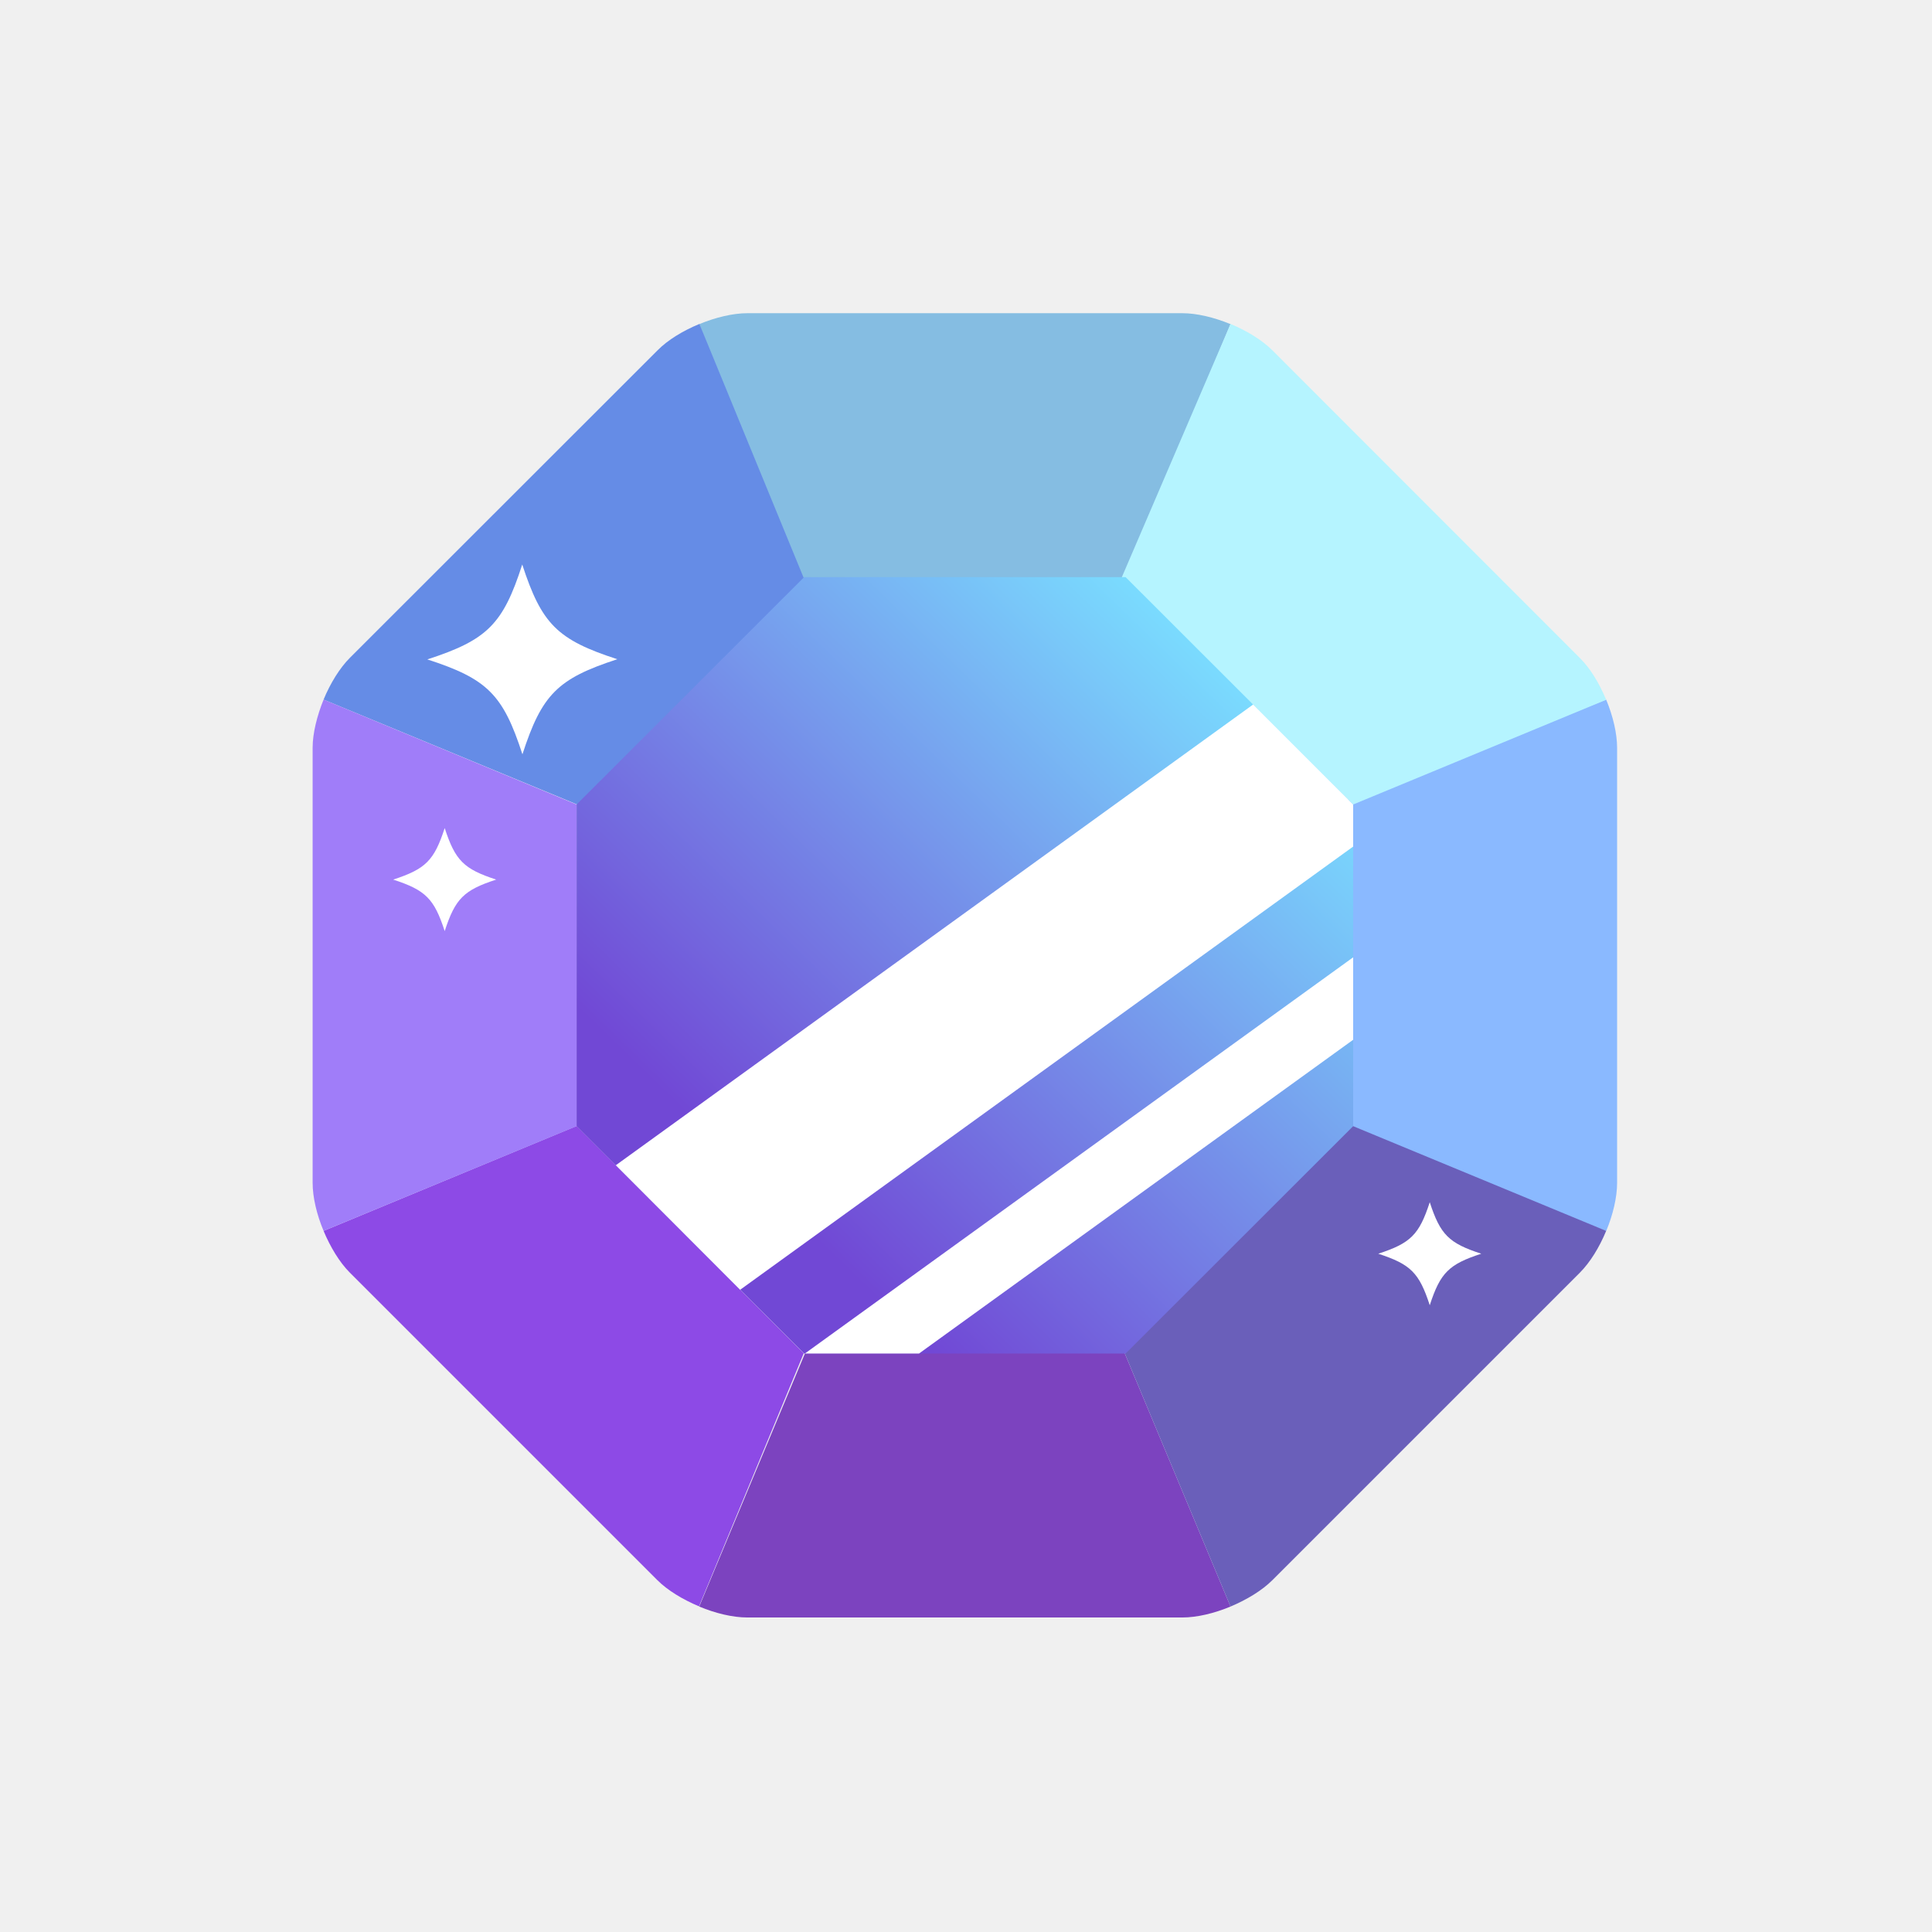
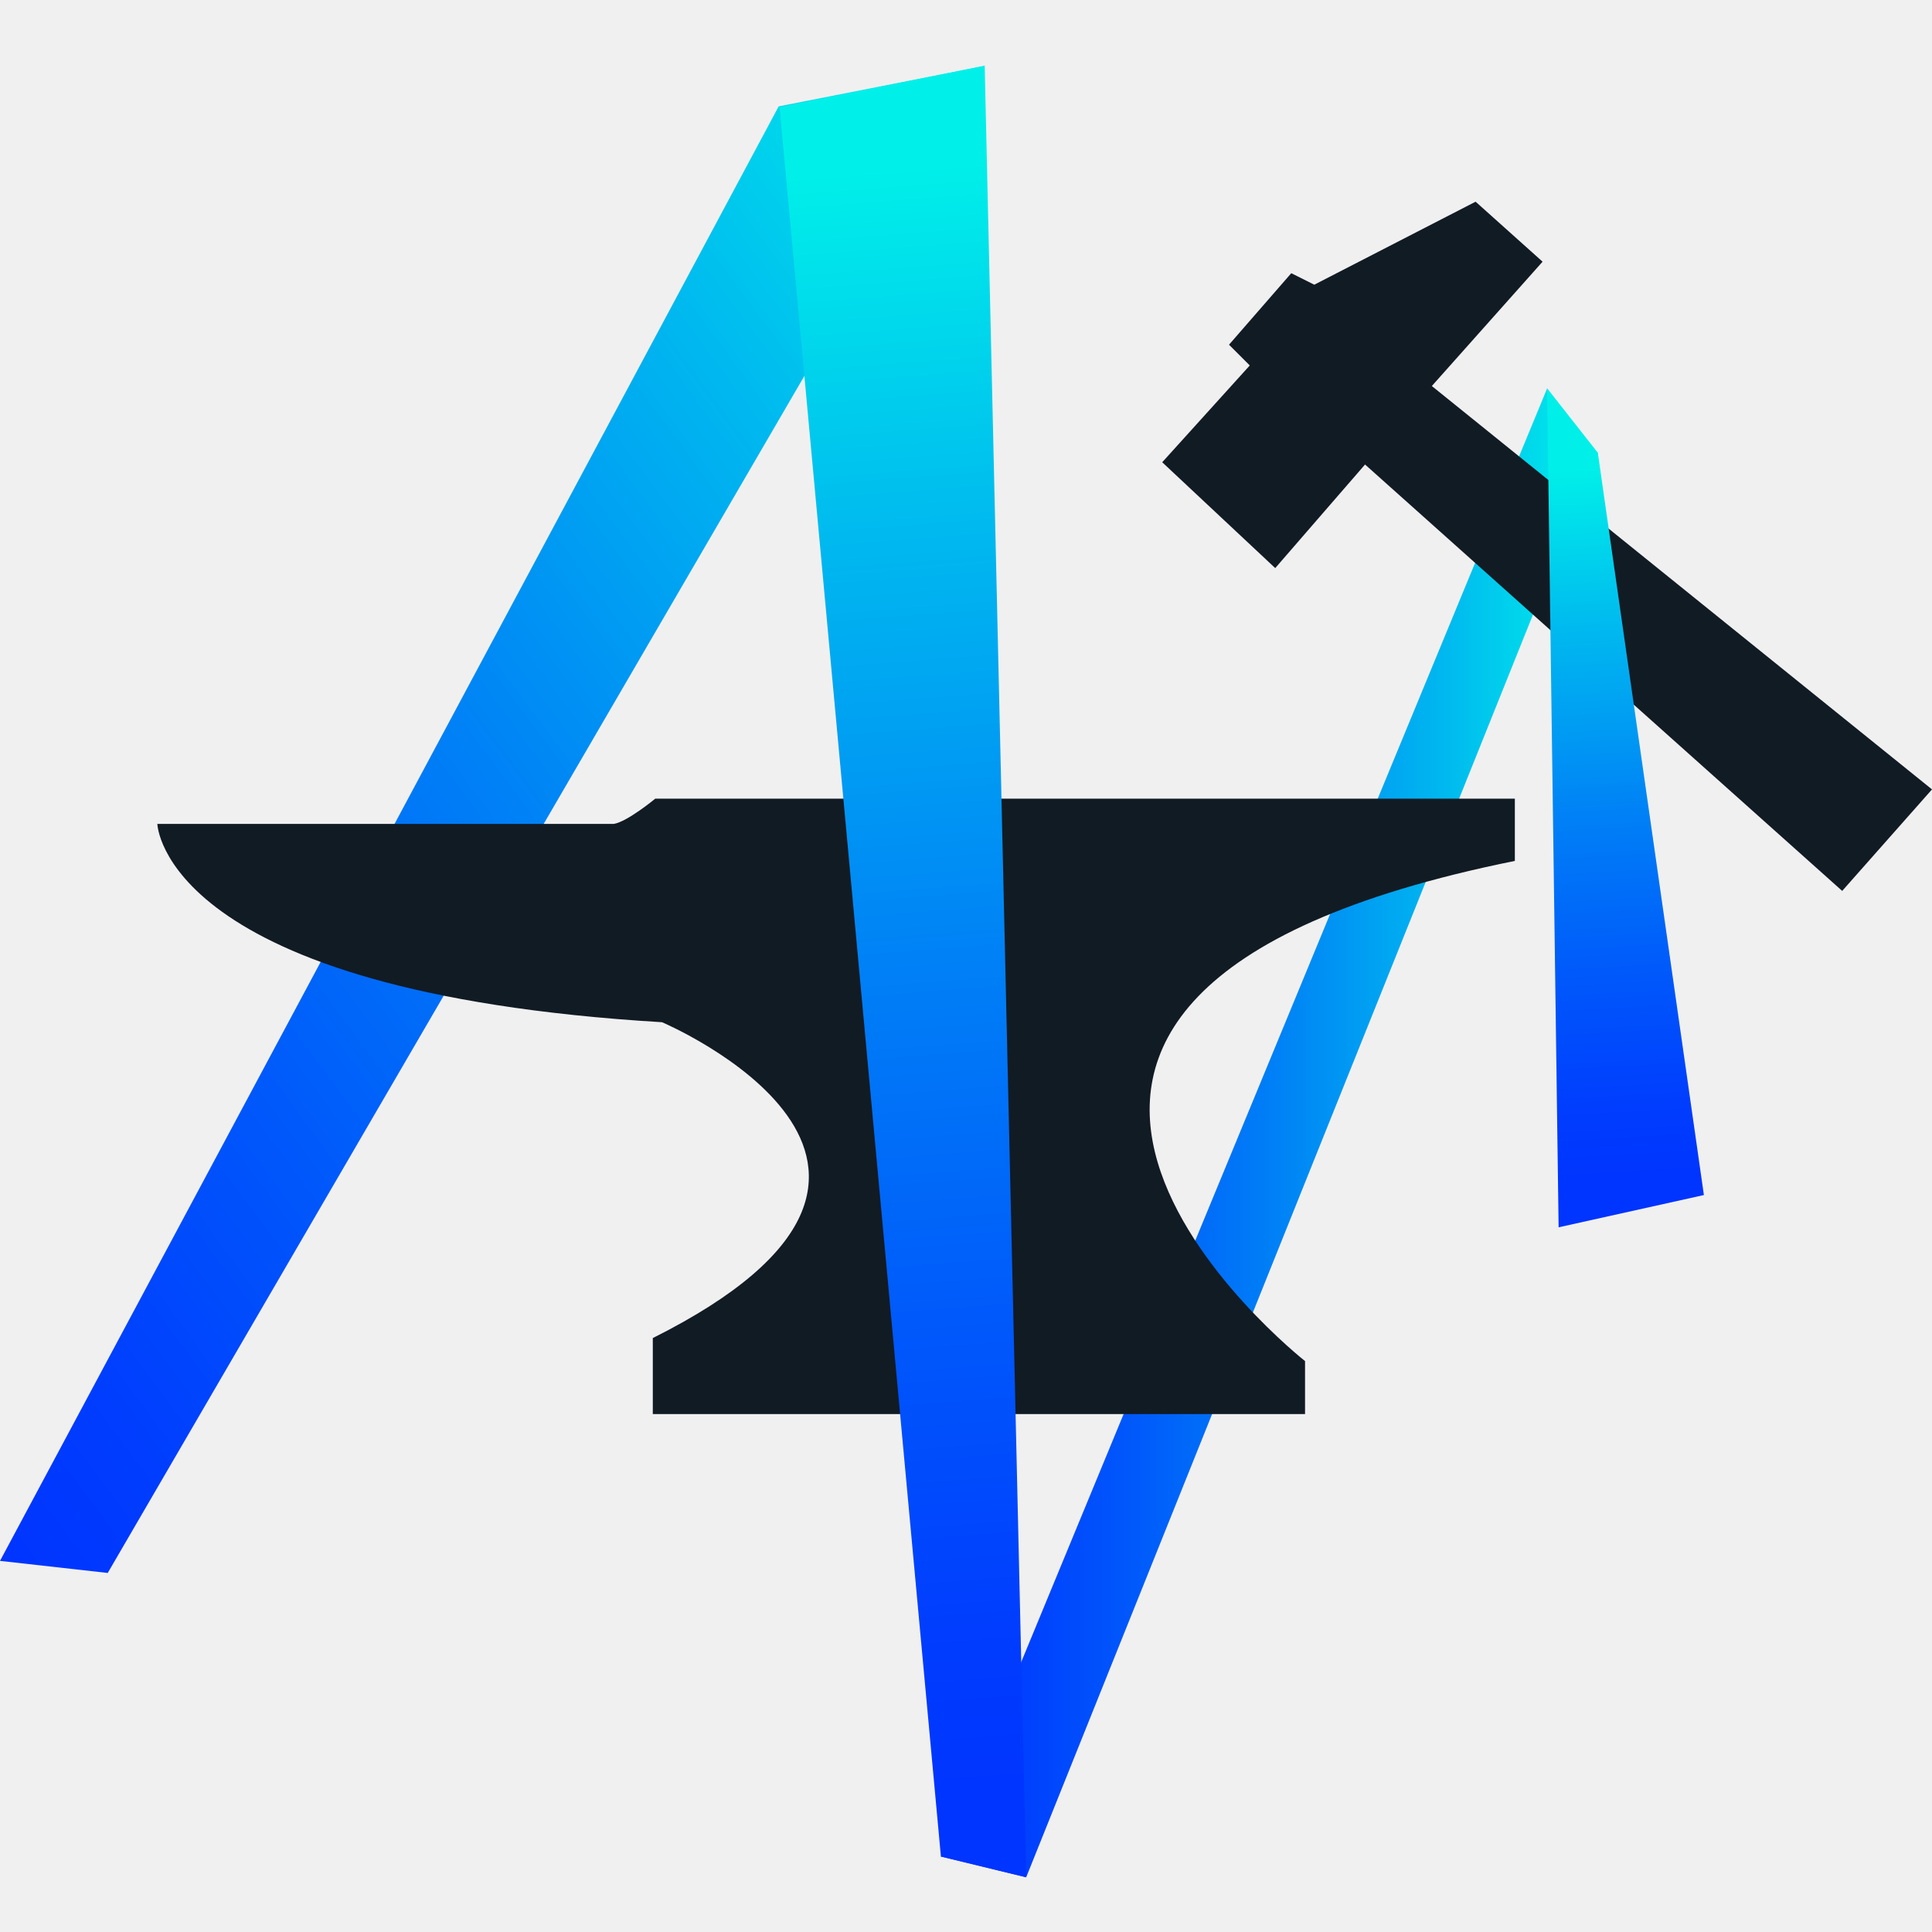
- <svg xmlns="http://www.w3.org/2000/svg" xmlns:xlink="http://www.w3.org/1999/xlink" x="0pt" y="0pt" width="1024pt" height="1024pt" viewBox="0 0 1024 1024">
-   <g id="1">
-     <clipPath id="3">
-       <use xlink:href="#2" />
-       <path id="2" d="M0,0 C0,0,1024,0,1024,0 C1024,0,1024,1024,1024,1024 C1024,1024,0,1024,0,1024 C0,1024,0,0,0,0 z" />
-     </clipPath>
-     <g id="4" style="clip-path:url(#3);">
-       <defs>
-         <g id="5">
-           <defs>
-             <path id="6" d="M327.4,349.4 C295.7,359.7,287.4,368.1,277.1,399.8 C266.8,368.1,258.5,359.8,226.7,349.5 C258.4,339.2,266.8,330.9,277,299.2 C287.3,330.8,295.7,339.2,327.4,349.4 z" />
-           </defs>
-           <use xlink:href="#6" style="fill:#ffffff;fill-opacity:1;fill-rule:evenodd;opacity:1;stroke:none;" />
-         </g>
-       </defs>
-       <use xlink:href="#5" />
-       <defs>
-         <g id="7">
-           <defs>
-             <path id="8" d="M263.2,466.2 C246,471.8,241.5,476.3,235.9,493.5 C230.3,476.3,225.8,471.8,208.6,466.2 C225.8,460.6,230.3,456.1,235.9,438.9 C241.5,456.2,246,460.7,263.2,466.2 z" />
-           </defs>
-           <use xlink:href="#8" style="fill:#ffffff;fill-opacity:1;fill-rule:evenodd;opacity:1;stroke:none;" />
-         </g>
-       </defs>
-       <use xlink:href="#7" />
-       <defs>
-         <g id="9">
-           <defs>
-             <path id="10" d="M785.4,664.5 C768.2,670.1,763.7,674.6,758.1,691.8 C752.5,674.6,748,670.1,730.8,664.5 C748,658.9,752.5,654.4,758.1,637.2 C763.6,654.5,768.1,659,785.4,664.5 z" />
-           </defs>
-           <use xlink:href="#10" style="fill:#ffffff;fill-opacity:1;fill-rule:evenodd;opacity:1;stroke:none;" />
-         </g>
-       </defs>
-       <use xlink:href="#9" />
-       <g id="11">
-         <defs>
-           <g id="12">
-             <defs>
-               <path id="13" d="M424.1,310 C480.933,310,537.767,310,594.6,310 C613.8,263.933,633,217.867,652.2,171.8 C643.5,168.2,634.3,166,626.6,166 C626.6,166,396.2,166,396.2,166 C388.5,166,379.3,168.2,370.6,171.8 C370.6,171.8,424.1,310,424.1,310 z" />
-             </defs>
-             <use xlink:href="#13" style="fill:#85bde2;fill-opacity:1;fill-rule:evenodd;opacity:1;stroke:none;" />
-           </g>
-         </defs>
-         <use xlink:href="#12" />
-         <defs>
-           <g id="14">
-             <defs>
-               <path id="15" d="M312.2,429 C350.867,389.9,389.533,350.8,428.2,311.7 C409.033,265.033,389.867,218.367,370.7,171.7 C362,175.3,353.9,180.2,348.5,185.7 C294.167,240,239.833,294.3,185.5,348.6 C180.1,354,175.1,362.1,171.5,370.8 C171.5,370.8,312.2,429,312.2,429 z" />
-             </defs>
-             <use xlink:href="#15" style="fill:#658ce6;fill-opacity:1;fill-rule:evenodd;opacity:1;stroke:none;" />
-           </g>
-         </defs>
-         <use xlink:href="#14" />
-         <defs>
-           <g id="16">
-             <defs>
-               <path id="17" d="M171.5,652.4 C175.1,661,180,669.1,185.4,674.5 C239.733,728.833,294.067,783.167,348.4,837.5 C353.8,842.9,361.9,847.8,370.5,851.4 C389,806.7,407.5,762,426,717.3 C426,717.3,305.6,596.8,305.6,596.8 C305.6,596.8,171.5,652.4,171.5,652.4 z" />
-             </defs>
-             <use xlink:href="#17" style="fill:#8d4ae6;fill-opacity:1;fill-rule:evenodd;opacity:1;stroke:none;" />
-           </g>
-         </defs>
-         <use xlink:href="#16" />
-         <defs>
-           <g id="18">
-             <defs>
-               <path id="19" d="M714.5,423.8 C714.067,482.833,713.633,541.867,713.2,600.9 C759.233,618.1,805.267,635.3,851.3,652.5 C854.9,643.9,857.1,634.6,857.1,626.9 C857.1,626.9,857.1,396.4,857.1,396.4 C857.1,388.7,854.9,379.5,851.3,370.8 C851.3,370.8,714.5,423.8,714.5,423.8 z" />
-             </defs>
-             <use xlink:href="#19" style="fill:#8ab9ff;fill-opacity:1;fill-rule:evenodd;opacity:1;stroke:none;" />
-           </g>
-         </defs>
-         <use xlink:href="#18" />
-         <defs>
-           <g id="20">
-             <defs>
-               <path id="21" d="M594.6,305.9 C635.467,346.067,676.333,386.233,717.2,426.4 C761.9,407.9,806.6,389.4,851.3,370.9 C847.7,362.2,842.8,354.1,837.3,348.7 C837.3,348.7,674.4,185.7,674.4,185.7 C669,180.3,660.9,175.3,652.2,171.7 C652.2,171.7,594.6,305.9,594.6,305.9 z" />
-             </defs>
-             <use xlink:href="#21" style="fill:#b5f4ff;fill-opacity:1;fill-rule:evenodd;opacity:1;stroke:none;" />
-           </g>
-         </defs>
-         <use xlink:href="#20" />
-         <defs>
-           <g id="22">
-             <defs>
-               <path id="23" d="M165.7,396.3 C165.7,473.167,165.7,550.033,165.7,626.9 C165.7,634.6,167.9,643.8,171.5,652.4 C216.2,633.9,260.9,615.4,305.6,596.9 C305.6,596.9,305.6,426.4,305.6,426.4 C260.9,407.867,216.2,389.333,171.5,370.8 C168,379.5,165.7,388.7,165.7,396.3 z" />
-             </defs>
-             <use xlink:href="#23" style="fill:#a07df9;fill-opacity:1;fill-rule:evenodd;opacity:1;stroke:none;" />
-           </g>
-         </defs>
-         <use xlink:href="#22" />
-         <defs>
-           <g id="24">
-             <defs>
-               <path id="25" d="M396.1,857.3 C472.967,857.3,549.833,857.3,626.7,857.3 C634.4,857.3,643.6,855.1,652.2,851.5 C632.567,804.5,612.933,757.5,593.3,710.5 C593.3,710.5,429.5,710.5,429.5,710.5 C409.867,757.5,390.233,804.5,370.6,851.5 C379.2,855.1,388.4,857.3,396.1,857.3 z" />
-             </defs>
-             <use xlink:href="#25" style="fill:#7c43bf;fill-opacity:1;fill-rule:evenodd;opacity:1;stroke:none;" />
-           </g>
-         </defs>
-         <use xlink:href="#24" />
-         <defs>
-           <g id="26">
-             <defs>
-               <path id="27" d="M713.1,595.2 C713.1,595.2,593.3,710.5,593.3,710.5 C612.933,757.5,632.567,804.5,652.2,851.5 C660.8,847.9,668.9,843,674.4,837.5 C728.7,783.2,783,728.9,837.3,674.6 C842.8,669.1,847.7,661.1,851.3,652.4 C851.3,652.4,713.1,595.2,713.1,595.2 z" />
-             </defs>
-             <use xlink:href="#27" style="fill:#6a5fba;fill-opacity:1;fill-rule:evenodd;opacity:1;stroke:none;" />
-           </g>
-         </defs>
-         <use xlink:href="#26" />
-         <linearGradient x1="396.519" y1="630.198" x2="682.877" y2="334.635" gradientUnits="userSpaceOnUse" id="30">
-           <stop offset="0.014" style="stop-color:#7148d5;stop-opacity:1;" />
-           <stop offset="0.922" style="stop-color:#7adeff;stop-opacity:1;" />
-         </linearGradient>
-         <defs>
-           <g id="28">
-             <defs>
-               <path id="29" d="M426.2,717.4 C426.2,717.4,305.6,596.9,305.6,596.9 C305.6,596.9,305.6,426.4,305.6,426.4 C305.6,426.4,426.2,305.9,426.2,305.9 C426.2,305.9,596.6,305.9,596.6,305.9 C596.6,305.9,717.2,426.4,717.2,426.4 C717.2,426.4,717.2,596.9,717.2,596.9 C717.2,596.9,596.6,717.4,596.6,717.4 z" />
-             </defs>
-             <use xlink:href="#29" style="fill:url(#30);fill-opacity:1;fill-rule:evenodd;opacity:1;stroke:none;" />
-           </g>
-         </defs>
-         <use xlink:href="#28" />
-         <g id="31">
-           <defs>
-             <g id="32">
-               <defs>
-                 <path id="33" d="M392.3,683.6 C392.3,683.6,717.2,448.7,717.2,448.7 C717.2,448.7,717.2,426.4,717.2,426.4 C717.2,426.4,664.2,373.4,664.2,373.4 C664.2,373.4,326.4,617.6,326.4,617.6 z" />
-               </defs>
-               <use xlink:href="#33" style="fill:#ffffff;fill-opacity:1;fill-rule:evenodd;opacity:1;stroke:none;" />
-             </g>
-           </defs>
-           <use xlink:href="#32" />
-           <defs>
-             <g id="34">
-               <defs>
-                 <path id="35" d="M717.2,551.1 C717.2,551.1,717.2,507.4,717.2,507.4 C717.2,507.4,426.6,717.4,426.6,717.4 C426.6,717.4,487.1,717.4,487.1,717.4 z" />
-               </defs>
-               <use xlink:href="#35" style="fill:#ffffff;fill-opacity:1;fill-rule:evenodd;opacity:1;stroke:none;" />
-             </g>
-           </defs>
-           <use xlink:href="#34" />
-         </g>
-         <defs>
-           <g id="36">
-             <defs>
-               <path id="37" d="M327.2,349.4 C295.5,359.7,287.2,368.1,276.9,399.8 C266.6,368.1,258.3,359.8,226.5,349.5 C258.2,339.2,266.6,330.9,276.8,299.2 C287.1,330.8,295.4,339.1,327.2,349.4 z" />
-             </defs>
-             <use xlink:href="#37" style="fill:#ffffff;fill-opacity:1;fill-rule:evenodd;opacity:1;stroke:none;" />
-           </g>
-         </defs>
-         <use xlink:href="#36" />
-         <defs>
-           <g id="38">
-             <defs>
-               <path id="39" d="M263,466.2 C245.8,471.8,241.3,476.3,235.7,493.5 C230.1,476.3,225.6,471.8,208.4,466.2 C225.6,460.6,230.1,456.1,235.7,438.9 C241.3,456.1,245.8,460.6,263,466.2 z" />
-             </defs>
-             <use xlink:href="#39" style="fill:#ffffff;fill-opacity:1;fill-rule:evenodd;opacity:1;stroke:none;" />
-           </g>
-         </defs>
-         <use xlink:href="#38" />
-         <defs>
-           <g id="40">
-             <defs>
-               <path id="41" d="M785.1,664.5 C767.9,670.1,763.4,674.6,757.8,691.8 C752.2,674.6,747.7,670.1,730.5,664.5 C747.7,658.9,752.2,654.4,757.8,637.2 C763.4,654.4,767.9,658.9,785.1,664.5 z" />
-             </defs>
-             <use xlink:href="#41" style="fill:#ffffff;fill-opacity:1;fill-rule:evenodd;opacity:1;stroke:none;" />
-           </g>
-         </defs>
-         <use xlink:href="#40" />
-       </g>
-     </g>
-     <clipPath id="43">
-       <use xlink:href="#42" />
-       <path id="42" d="M0,0 C0,0,1024,0,1024,0 C1024,0,1024,1024,1024,1024 C1024,1024,0,1024,0,1024 C0,1024,0,0,0,0 z" />
-     </clipPath>
-     <g id="44" style="clip-path:url(#43);" />
+ <svg xmlns="http://www.w3.org/2000/svg" id="Calque_1" x="0" y="0" enable-background="new 0 0 1024 1024" version="1.1" viewBox="0 0 1024 1024" xml:space="preserve">
+   <linearGradient id="SVGID_1_" x1="498.725" x2="846.872" y1="600.433" y2="600.433" gradientUnits="userSpaceOnUse">
+     <stop offset="0" style="stop-color:#0034ff" />
+     <stop offset=".106" style="stop-color:#003dfe" />
+     <stop offset=".282" style="stop-color:#0057fb" />
+     <stop offset=".507" style="stop-color:#0080f6" />
+     <stop offset=".769" style="stop-color:#00b9ef" />
+     <stop offset=".994" style="stop-color:#00f0e9" />
+   </linearGradient>
+   <polyline fill="url(#SVGID_1_)" points="543.9 995 846.9 240.1 820 205.9 498.7 984" />
+   <linearGradient id="SVGID_2_" x1="40.392" x2="896.712" y1="125.044" y2="125.044" gradientTransform="matrix(0.8355 -0.6218 0.5332 0.7165 -199.7628 629.296)" gradientUnits="userSpaceOnUse">
+     <stop offset="0" style="stop-color:#0034ff" />
+     <stop offset=".106" style="stop-color:#003dfe" />
+     <stop offset=".282" style="stop-color:#0057fb" />
+     <stop offset=".507" style="stop-color:#0080f6" />
+     <stop offset=".769" style="stop-color:#00b9ef" />
+     <stop offset=".994" style="stop-color:#00f0e9" />
+   </linearGradient>
+   <polyline fill="url(#SVGID_2_)" points="522 34.9 57.1 833.7 0 827.3 412.7 56.4" />
+   <g>
+     <path fill="#111B24" d="M691.7,749.5v-28.1c0,0-245.5-193,111.2-265.1v-33H347.3c0,0-14.7,12.2-22,13.4H83.4 c0,0,2.4,89.2,267.5,105.1c0,0,178.3,75.7-4.9,167.4v40.3H691.7z" />
+     <polygon fill="#111B24" points="976.4 472.2 1024 418.4 758.9 204.6 817.6 138.7 782.1 106.9 696.6 150.9 684.4 144.8 651.4 182.7 662.4 193.7 616 245 675.9 301.1 723.5 246.2" />
  </g>
+   <linearGradient id="SVGID_3_" x1="537.399" x2="470.313" y1="955.632" y2="81.51" gradientUnits="userSpaceOnUse">
+     <stop offset="0" style="stop-color:#0034ff" />
+     <stop offset=".106" style="stop-color:#003dfe" />
+     <stop offset=".282" style="stop-color:#0057fb" />
+     <stop offset=".507" style="stop-color:#0080f6" />
+     <stop offset=".769" style="stop-color:#00b9ef" />
+     <stop offset=".994" style="stop-color:#00f0e9" />
+   </linearGradient>
+   <polyline fill="url(#SVGID_3_)" points="413.2 56.8 498.7 984 543.9 995 521.9 34.8" />
+   <linearGradient id="SVGID_4_" x1="863.753" x2="841.725" y1="627.524" y2="245.032" gradientUnits="userSpaceOnUse">
+     <stop offset="0" style="stop-color:#0034ff" />
+     <stop offset=".106" style="stop-color:#003dfe" />
+     <stop offset=".282" style="stop-color:#0057fb" />
+     <stop offset=".507" style="stop-color:#0080f6" />
+     <stop offset=".769" style="stop-color:#00b9ef" />
+     <stop offset=".994" style="stop-color:#00f0e9" />
+   </linearGradient>
+   <polyline fill="url(#SVGID_4_)" points="820 205.9 826.1 650.5 903.1 633.4 846.9 240.1" />
</svg>
